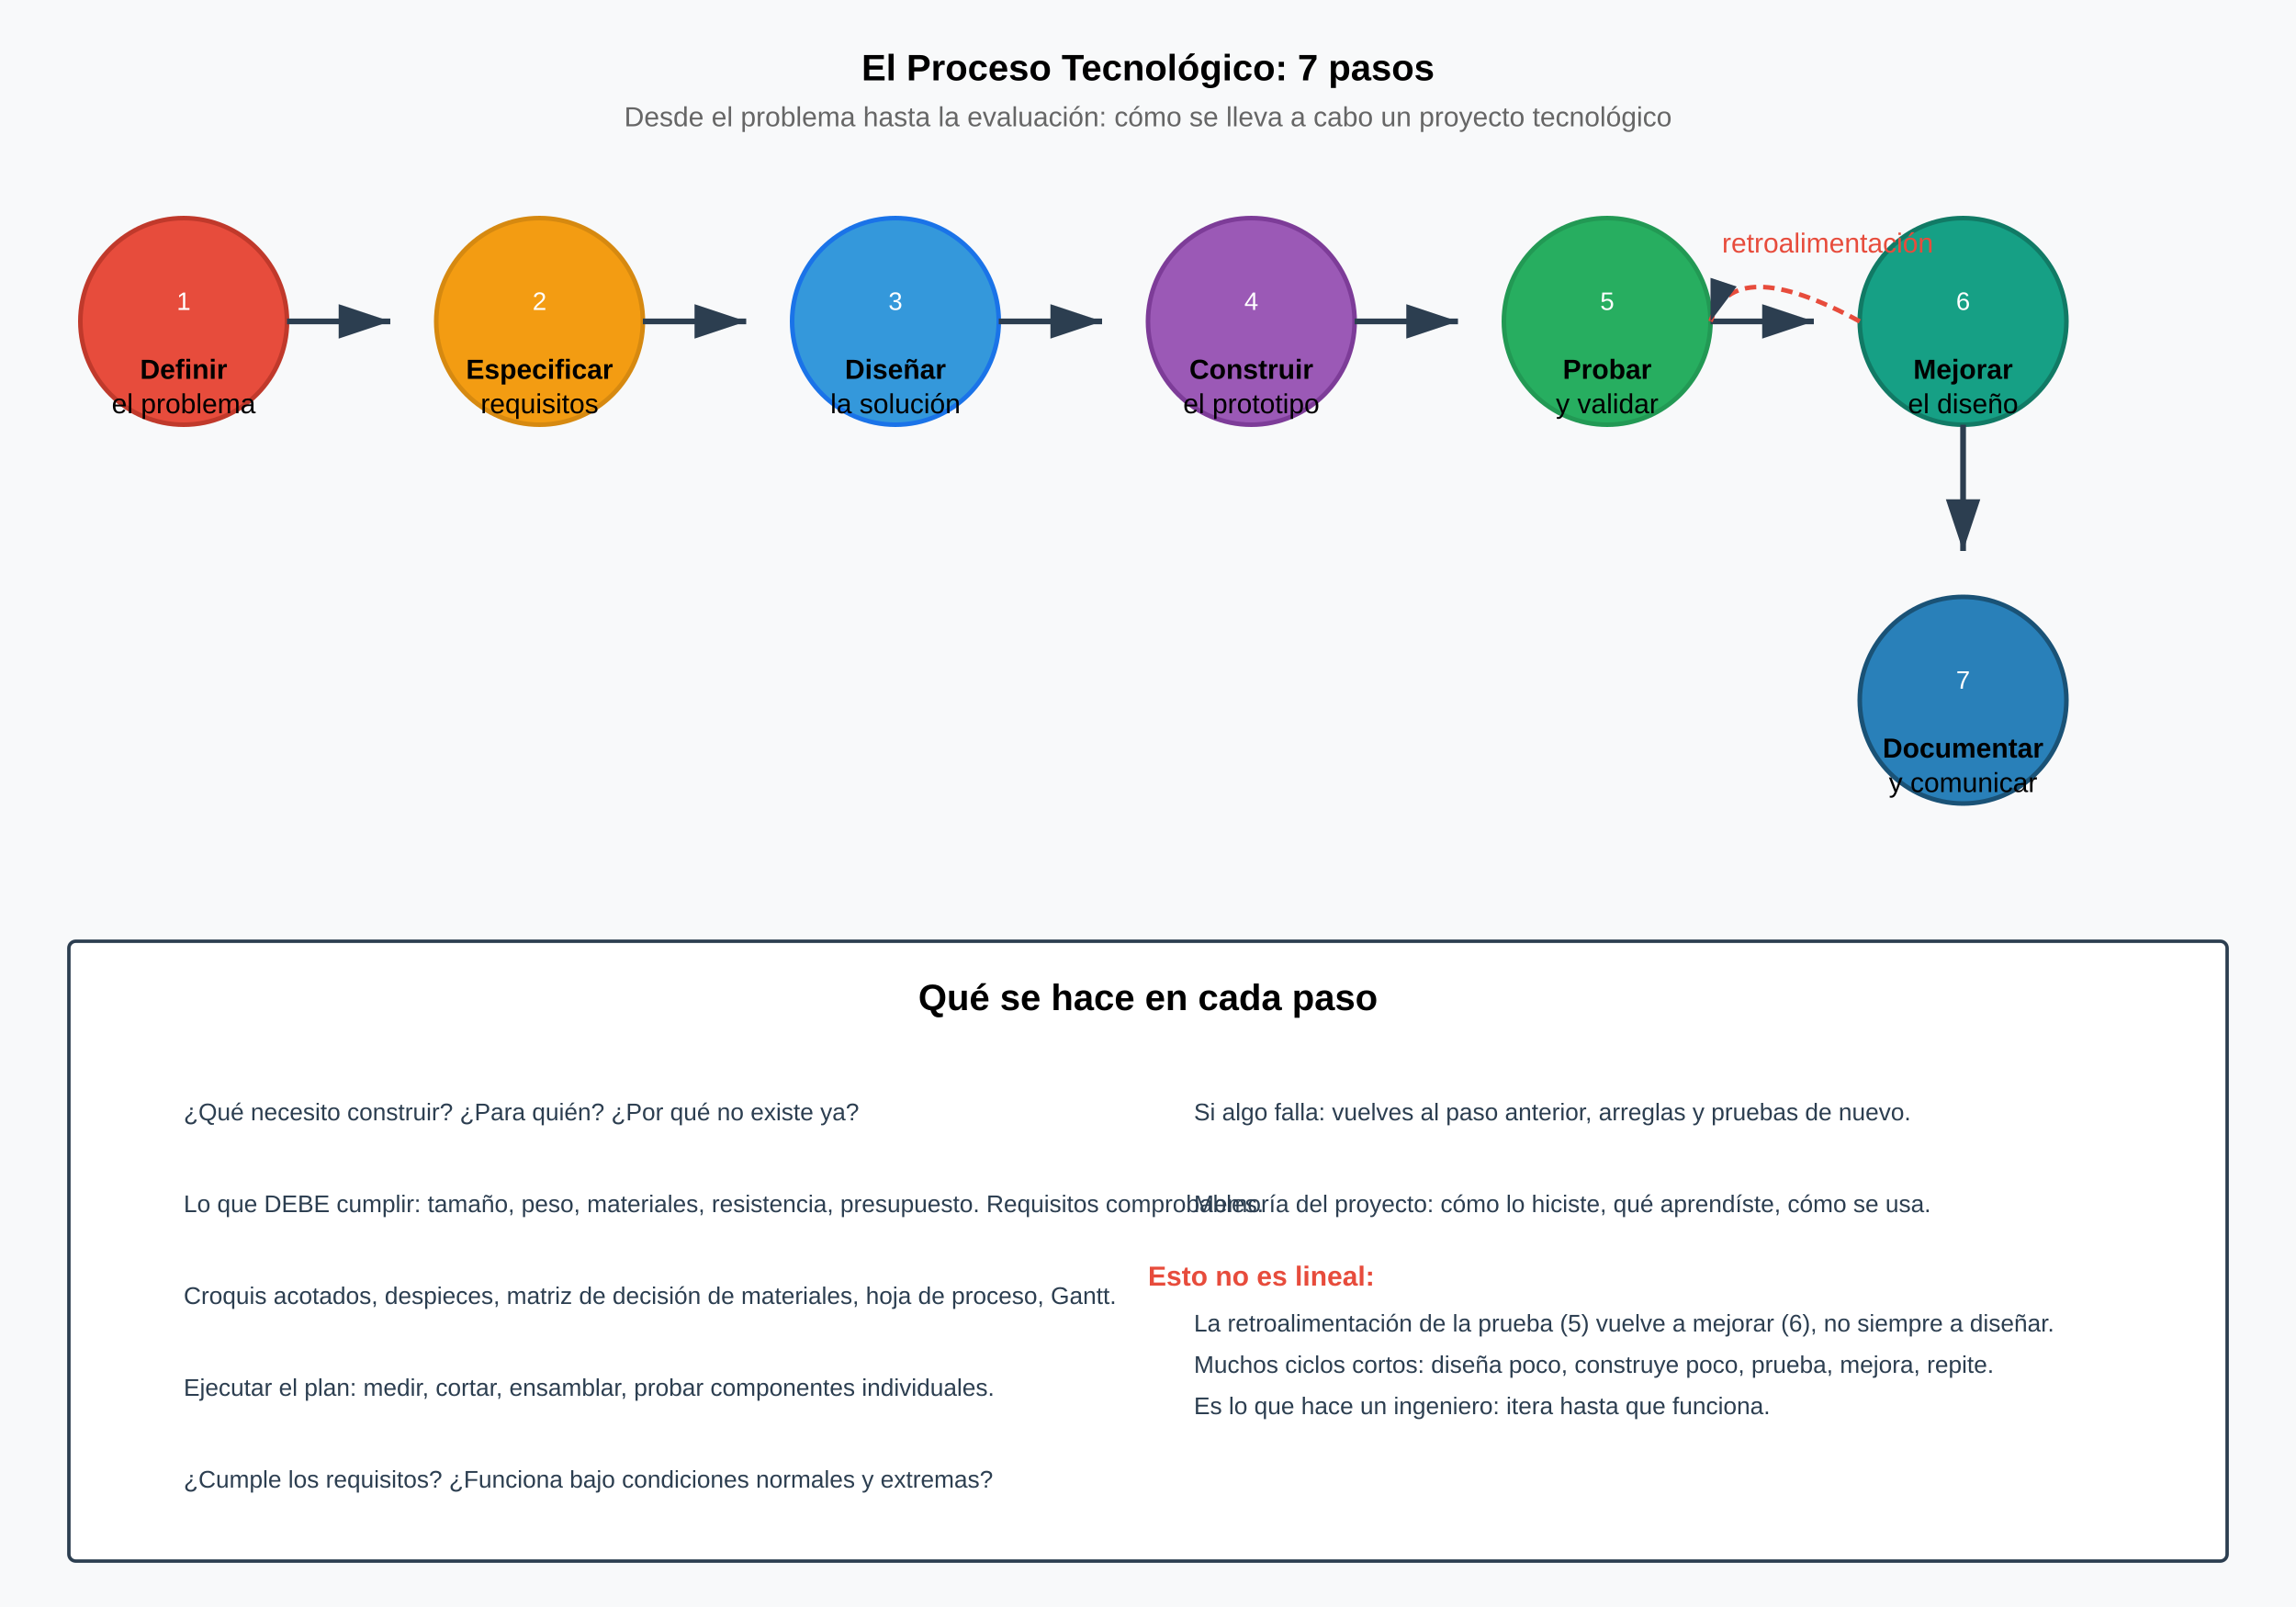
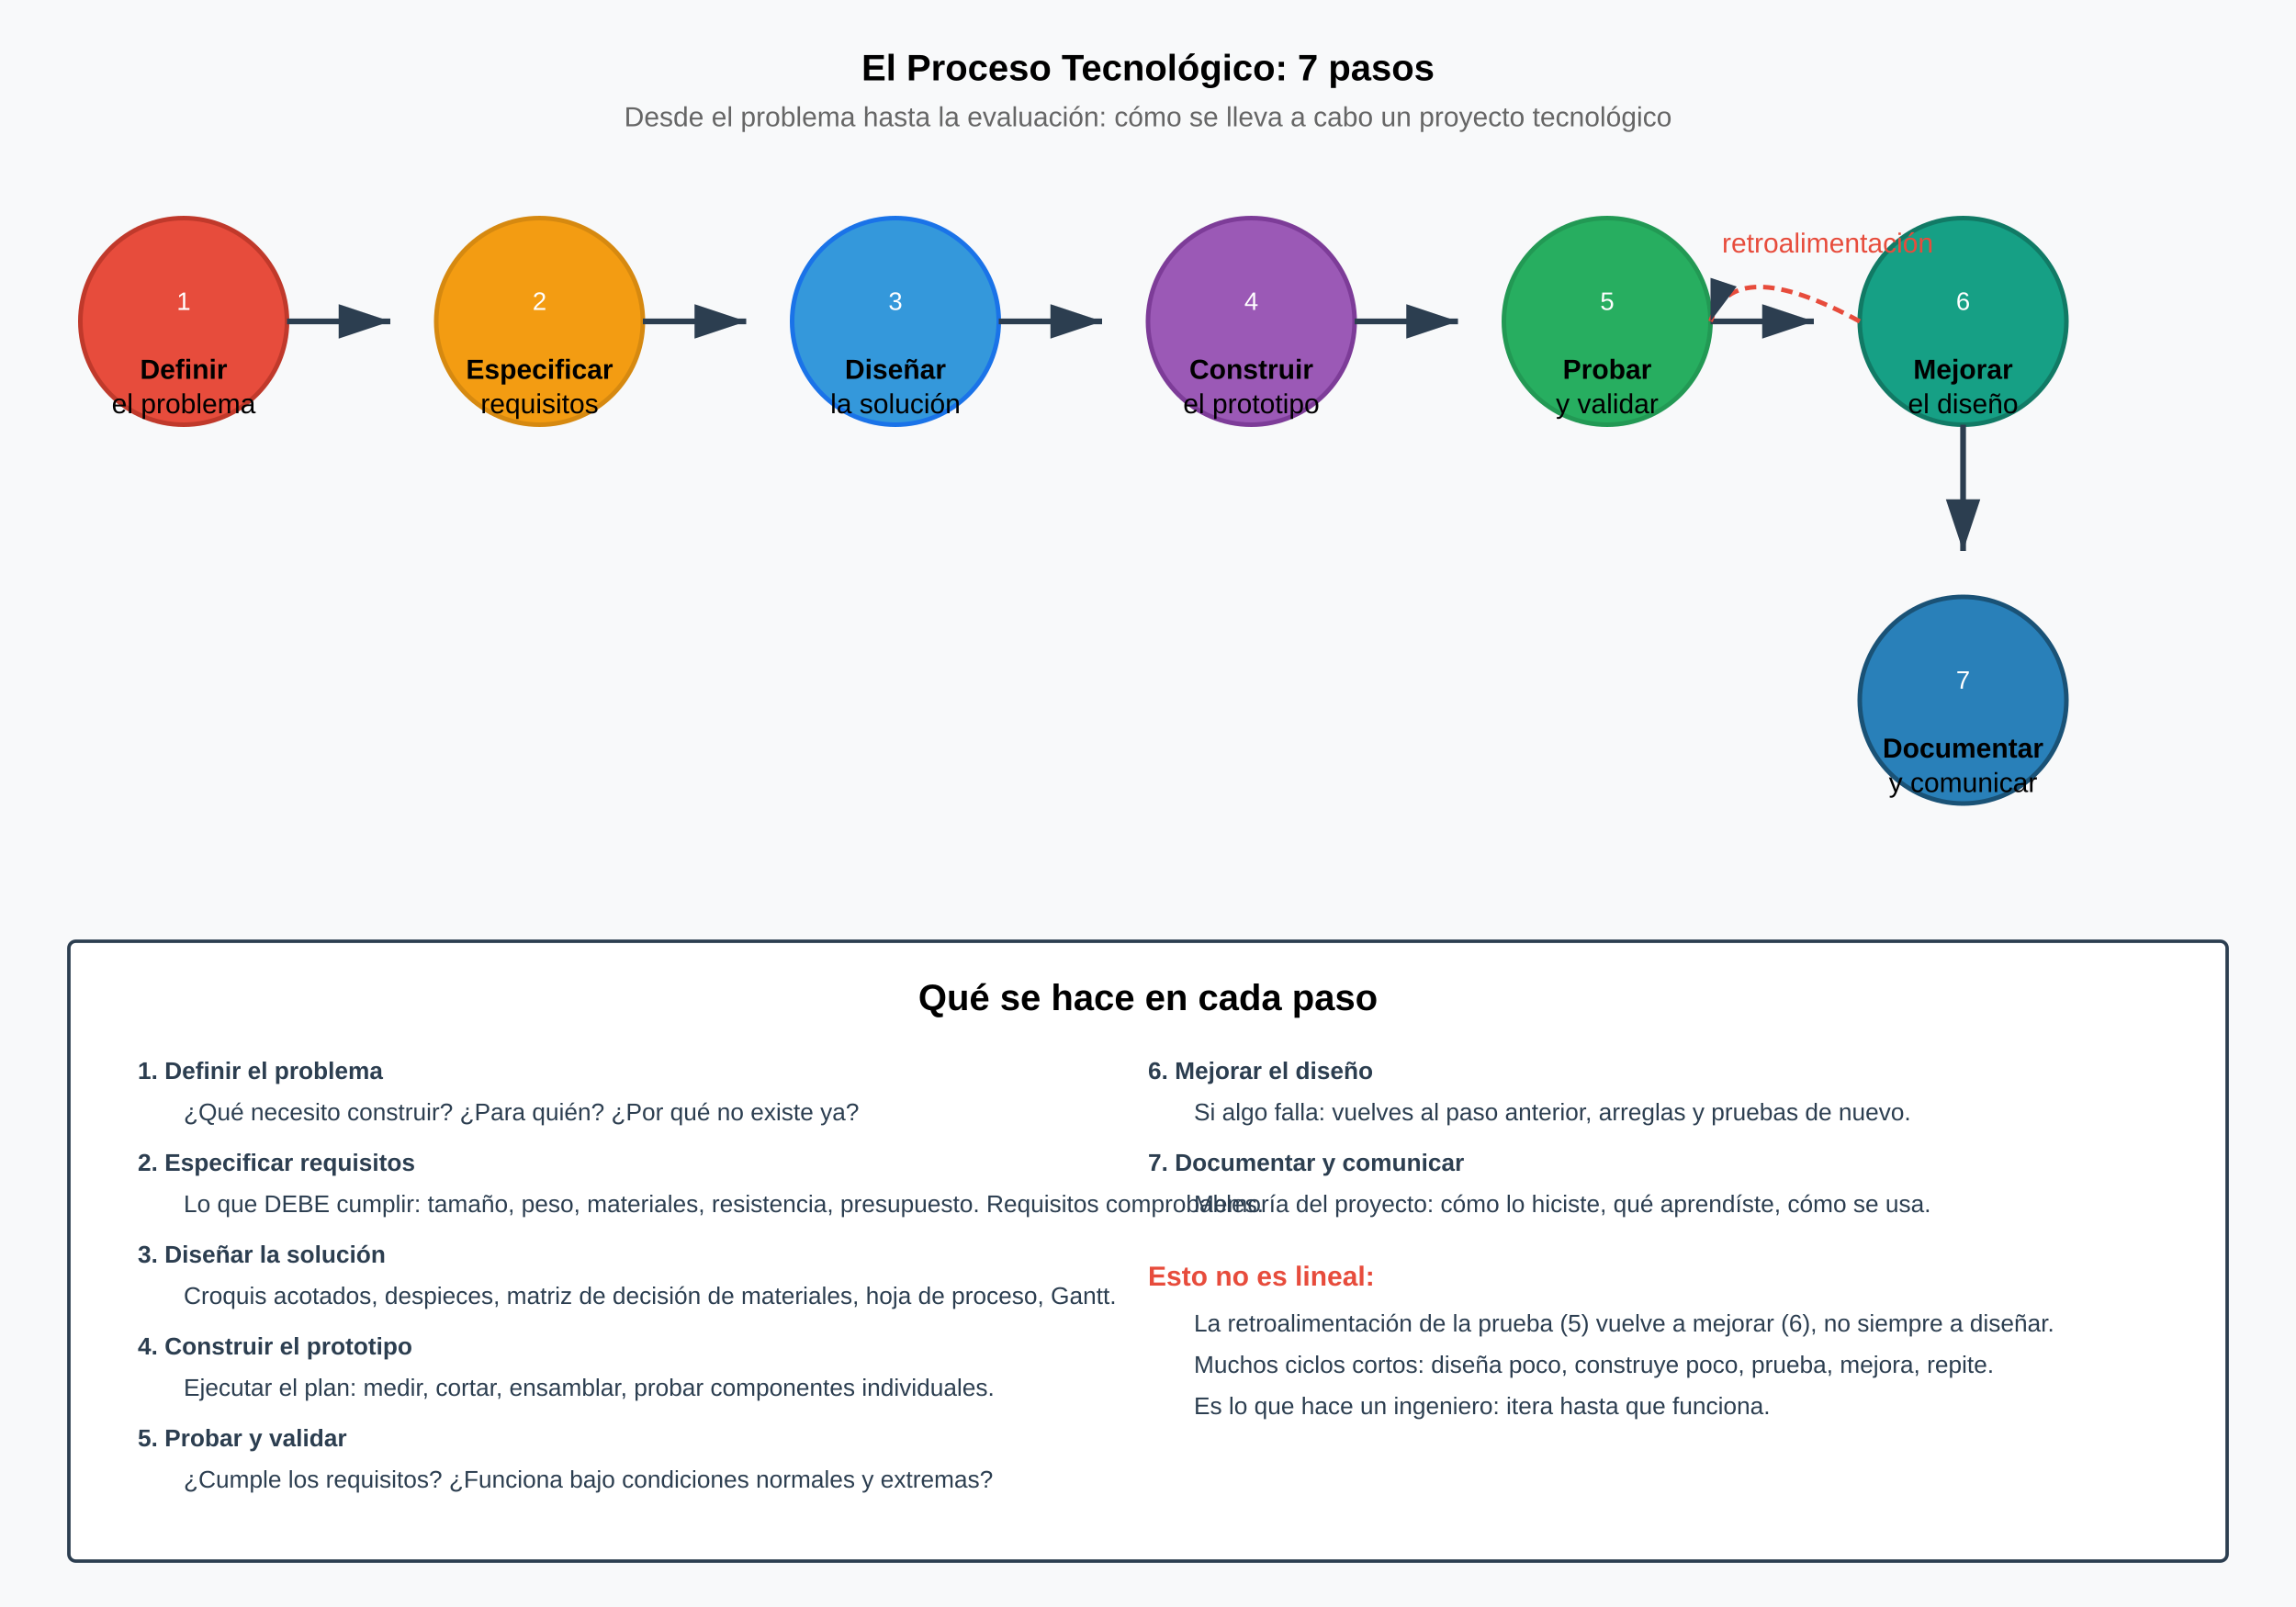
<svg xmlns="http://www.w3.org/2000/svg" viewBox="0 0 1000 700">
  <defs>
    <style>
      .title { font-family: Arial, sans-serif; font-size: 16px; font-weight: bold; text-anchor: middle; }
      .label { font-family: Arial, sans-serif; font-size: 12px; }
      .step-label { font-family: Arial, sans-serif; font-size: 11px; text-anchor: middle; font-weight: 500; }
    </style>
    <marker id="arrowdark" markerWidth="10" markerHeight="10" refX="9" refY="3" orient="auto" markerUnits="strokeWidth">
      <path d="M0,0 L0,6 L9,3 z" fill="#2c3e50" />
    </marker>
  </defs>
  <rect width="1000" height="700" fill="#f8f9fa" />
  <text x="500" y="35" class="title" font-size="18">El Proceso Tecnológico: 7 pasos</text>
  <text x="500" y="55" class="label" font-size="11" fill="#666" text-anchor="middle">Desde el problema hasta la evaluación: cómo se lleva a cabo un proyecto tecnológico</text>
  <g>
    <circle cx="80" cy="140" r="45" fill="#e74c3c" stroke="#c0392b" stroke-width="2" />
    <text x="80" y="135" class="step-label" fill="#fff">1</text>
    <text x="80" y="165" class="label" font-size="10" text-anchor="middle" font-weight="bold">Definir</text>
    <text x="80" y="180" class="label" font-size="9" text-anchor="middle">el problema</text>
  </g>
  <path d="M 125 140 L 170 140" stroke="#2c3e50" stroke-width="2.5" fill="none" marker-end="url(#arrowdark)" />
  <g>
    <circle cx="235" cy="140" r="45" fill="#f39c12" stroke="#d68910" stroke-width="2" />
    <text x="235" y="135" class="step-label" fill="#fff">2</text>
    <text x="235" y="165" class="label" font-size="10" text-anchor="middle" font-weight="bold">Especificar</text>
    <text x="235" y="180" class="label" font-size="9" text-anchor="middle">requisitos</text>
  </g>
  <path d="M 280 140 L 325 140" stroke="#2c3e50" stroke-width="2.5" fill="none" marker-end="url(#arrowdark)" />
  <g>
    <circle cx="390" cy="140" r="45" fill="#3498db" stroke="#1a73e8" stroke-width="2" />
    <text x="390" y="135" class="step-label" fill="#fff">3</text>
    <text x="390" y="165" class="label" font-size="10" text-anchor="middle" font-weight="bold">Diseñar</text>
    <text x="390" y="180" class="label" font-size="9" text-anchor="middle">la solución</text>
  </g>
  <path d="M 435 140 L 480 140" stroke="#2c3e50" stroke-width="2.5" fill="none" marker-end="url(#arrowdark)" />
  <g>
    <circle cx="545" cy="140" r="45" fill="#9b59b6" stroke="#7d3c98" stroke-width="2" />
    <text x="545" y="135" class="step-label" fill="#fff">4</text>
    <text x="545" y="165" class="label" font-size="10" text-anchor="middle" font-weight="bold">Construir</text>
    <text x="545" y="180" class="label" font-size="9" text-anchor="middle">el prototipo</text>
  </g>
  <path d="M 590 140 L 635 140" stroke="#2c3e50" stroke-width="2.5" fill="none" marker-end="url(#arrowdark)" />
  <g>
    <circle cx="700" cy="140" r="45" fill="#27ae60" stroke="#229954" stroke-width="2" />
    <text x="700" y="135" class="step-label" fill="#fff">5</text>
    <text x="700" y="165" class="label" font-size="10" text-anchor="middle" font-weight="bold">Probar</text>
    <text x="700" y="180" class="label" font-size="9" text-anchor="middle">y validar</text>
  </g>
  <path d="M 745 140 L 790 140" stroke="#2c3e50" stroke-width="2.5" fill="none" marker-end="url(#arrowdark)" />
  <g>
    <circle cx="855" cy="140" r="45" fill="#16a085" stroke="#117a65" stroke-width="2" />
    <text x="855" y="135" class="step-label" fill="#fff">6</text>
    <text x="855" y="165" class="label" font-size="10" text-anchor="middle" font-weight="bold">Mejorar</text>
    <text x="855" y="180" class="label" font-size="9" text-anchor="middle">el diseño</text>
  </g>
  <path d="M 855 185 L 855 240" stroke="#2c3e50" stroke-width="2.5" fill="none" marker-end="url(#arrowdark)" />
  <g>
    <circle cx="855" cy="305" r="45" fill="#2980b9" stroke="#1a5276" stroke-width="2" />
    <text x="855" y="300" class="step-label" fill="#fff">7</text>
    <text x="855" y="330" class="label" font-size="10" text-anchor="middle" font-weight="bold">Documentar</text>
    <text x="855" y="345" class="label" font-size="9" text-anchor="middle">y comunicar</text>
  </g>
  <path d="M 810 140 Q 755 110 745 140" stroke="#e74c3c" stroke-width="2" fill="none" marker-end="url(#arrowdark)" stroke-dasharray="5,3" />
  <text x="750" y="110" class="label" font-size="9" fill="#e74c3c">retroalimentación</text>
  <g>
    <rect x="30" y="410" width="940" height="270" fill="white" stroke="#2c3e50" stroke-width="1.5" rx="3" />
    <text x="500" y="440" class="title" font-size="13">Qué se hace en cada paso</text>
    <g font-family="Arial" font-size="10.5" fill="#2c3e50" text-anchor="start">
      <text x="60" y="470">
-         <b>1. Definir el problema</b>
+         <tspan font-weight="bold">1. Definir el problema</tspan>
      </text>
      <text x="80" y="488">¿Qué necesito construir? ¿Para quién? ¿Por qué no existe ya?</text>
      <text x="60" y="510">
-         <b>2. Especificar requisitos</b>
+         <tspan font-weight="bold">2. Especificar requisitos</tspan>
      </text>
      <text x="80" y="528">Lo que DEBE cumplir: tamaño, peso, materiales, resistencia, presupuesto. Requisitos comprobables.</text>
      <text x="60" y="550">
-         <b>3. Diseñar la solución</b>
+         <tspan font-weight="bold">3. Diseñar la solución</tspan>
      </text>
      <text x="80" y="568">Croquis acotados, despieces, matriz de decisión de materiales, hoja de proceso, Gantt.</text>
      <text x="60" y="590">
-         <b>4. Construir el prototipo</b>
+         <tspan font-weight="bold">4. Construir el prototipo</tspan>
      </text>
      <text x="80" y="608">Ejecutar el plan: medir, cortar, ensamblar, probar componentes individuales.</text>
      <text x="60" y="630">
-         <b>5. Probar y validar</b>
+         <tspan font-weight="bold">5. Probar y validar</tspan>
      </text>
      <text x="80" y="648">¿Cumple los requisitos? ¿Funciona bajo condiciones normales y extremas?</text>
      <text x="500" y="470">
-         <b>6. Mejorar el diseño</b>
+         <tspan font-weight="bold">6. Mejorar el diseño</tspan>
      </text>
      <text x="520" y="488">Si algo falla: vuelves al paso anterior, arreglas y pruebas de nuevo.</text>
      <text x="500" y="510">
-         <b>7. Documentar y comunicar</b>
+         <tspan font-weight="bold">7. Documentar y comunicar</tspan>
      </text>
      <text x="520" y="528">Memoría del proyecto: cómo lo hiciste, qué aprendíste, cómo se usa.</text>
      <text x="500" y="560" class="label" font-size="11" fill="#e74c3c" font-weight="bold">Esto no es lineal:</text>
      <text x="520" y="580">La retroalimentación de la prueba (5) vuelve a mejorar (6), no siempre a diseñar.</text>
      <text x="520" y="598">Muchos ciclos cortos: diseña poco, construye poco, prueba, mejora, repite.</text>
      <text x="520" y="616">Es lo que hace un ingeniero: itera hasta que funciona.</text>
    </g>
  </g>
</svg>
